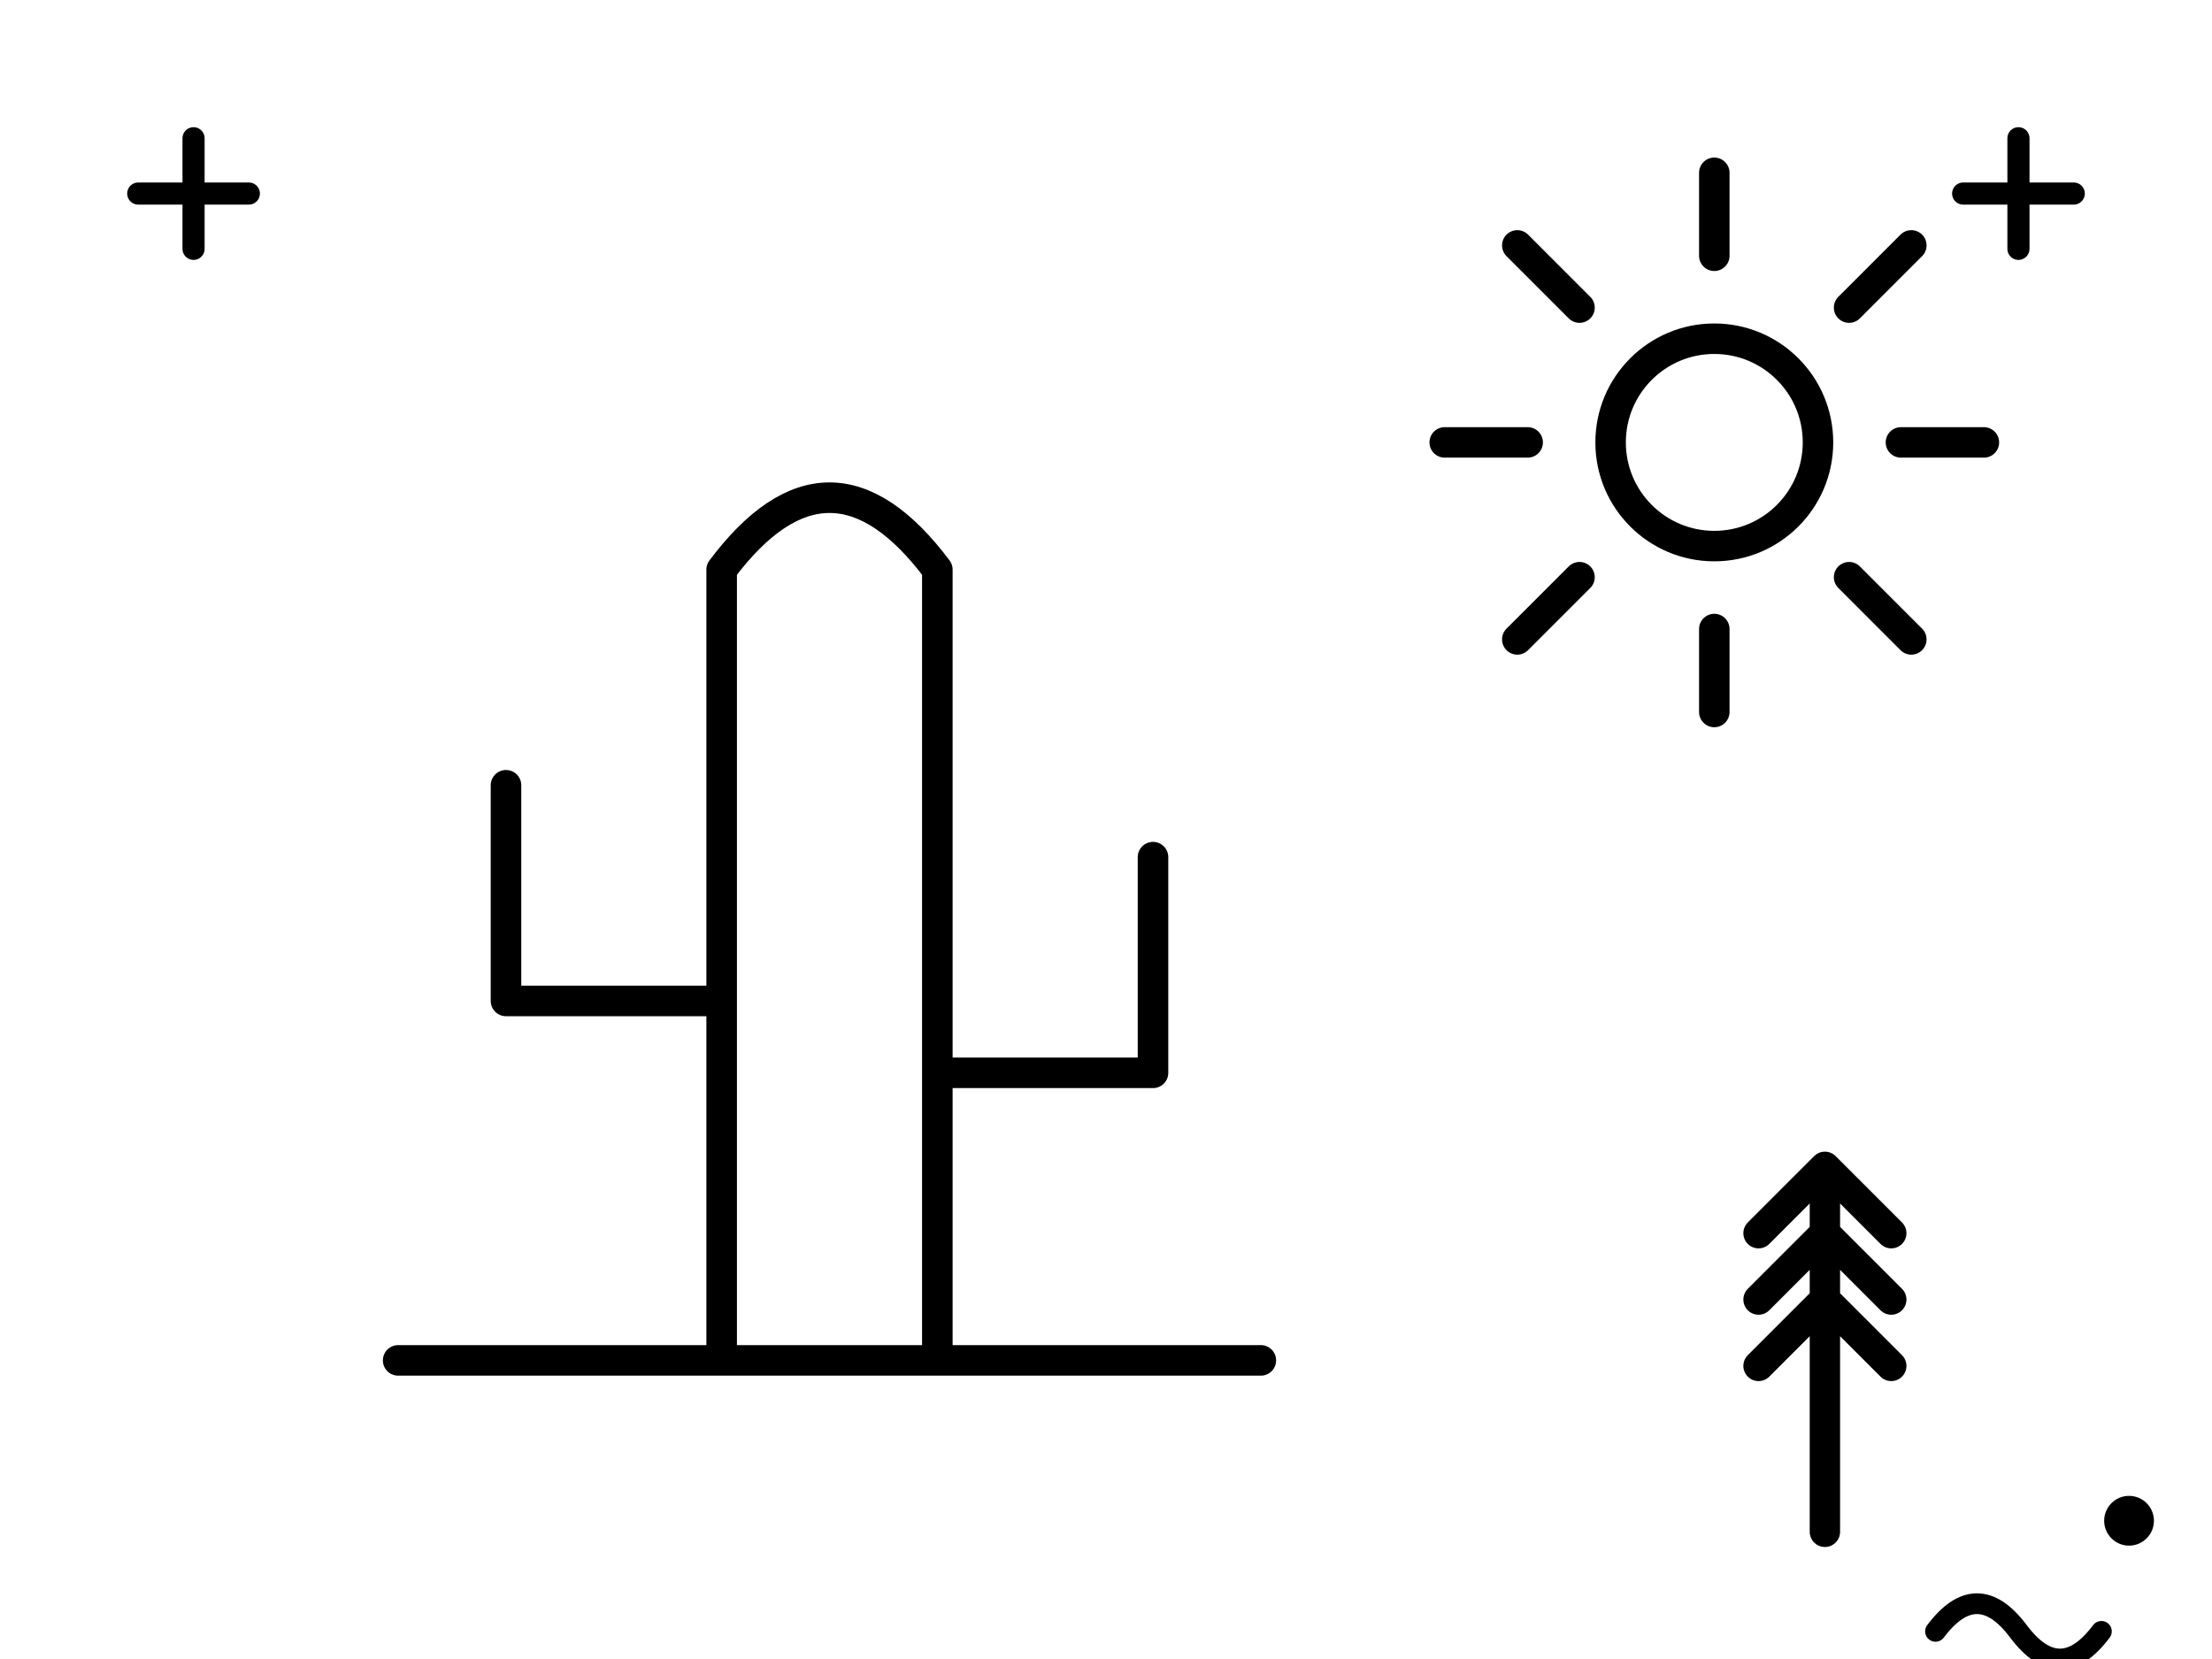
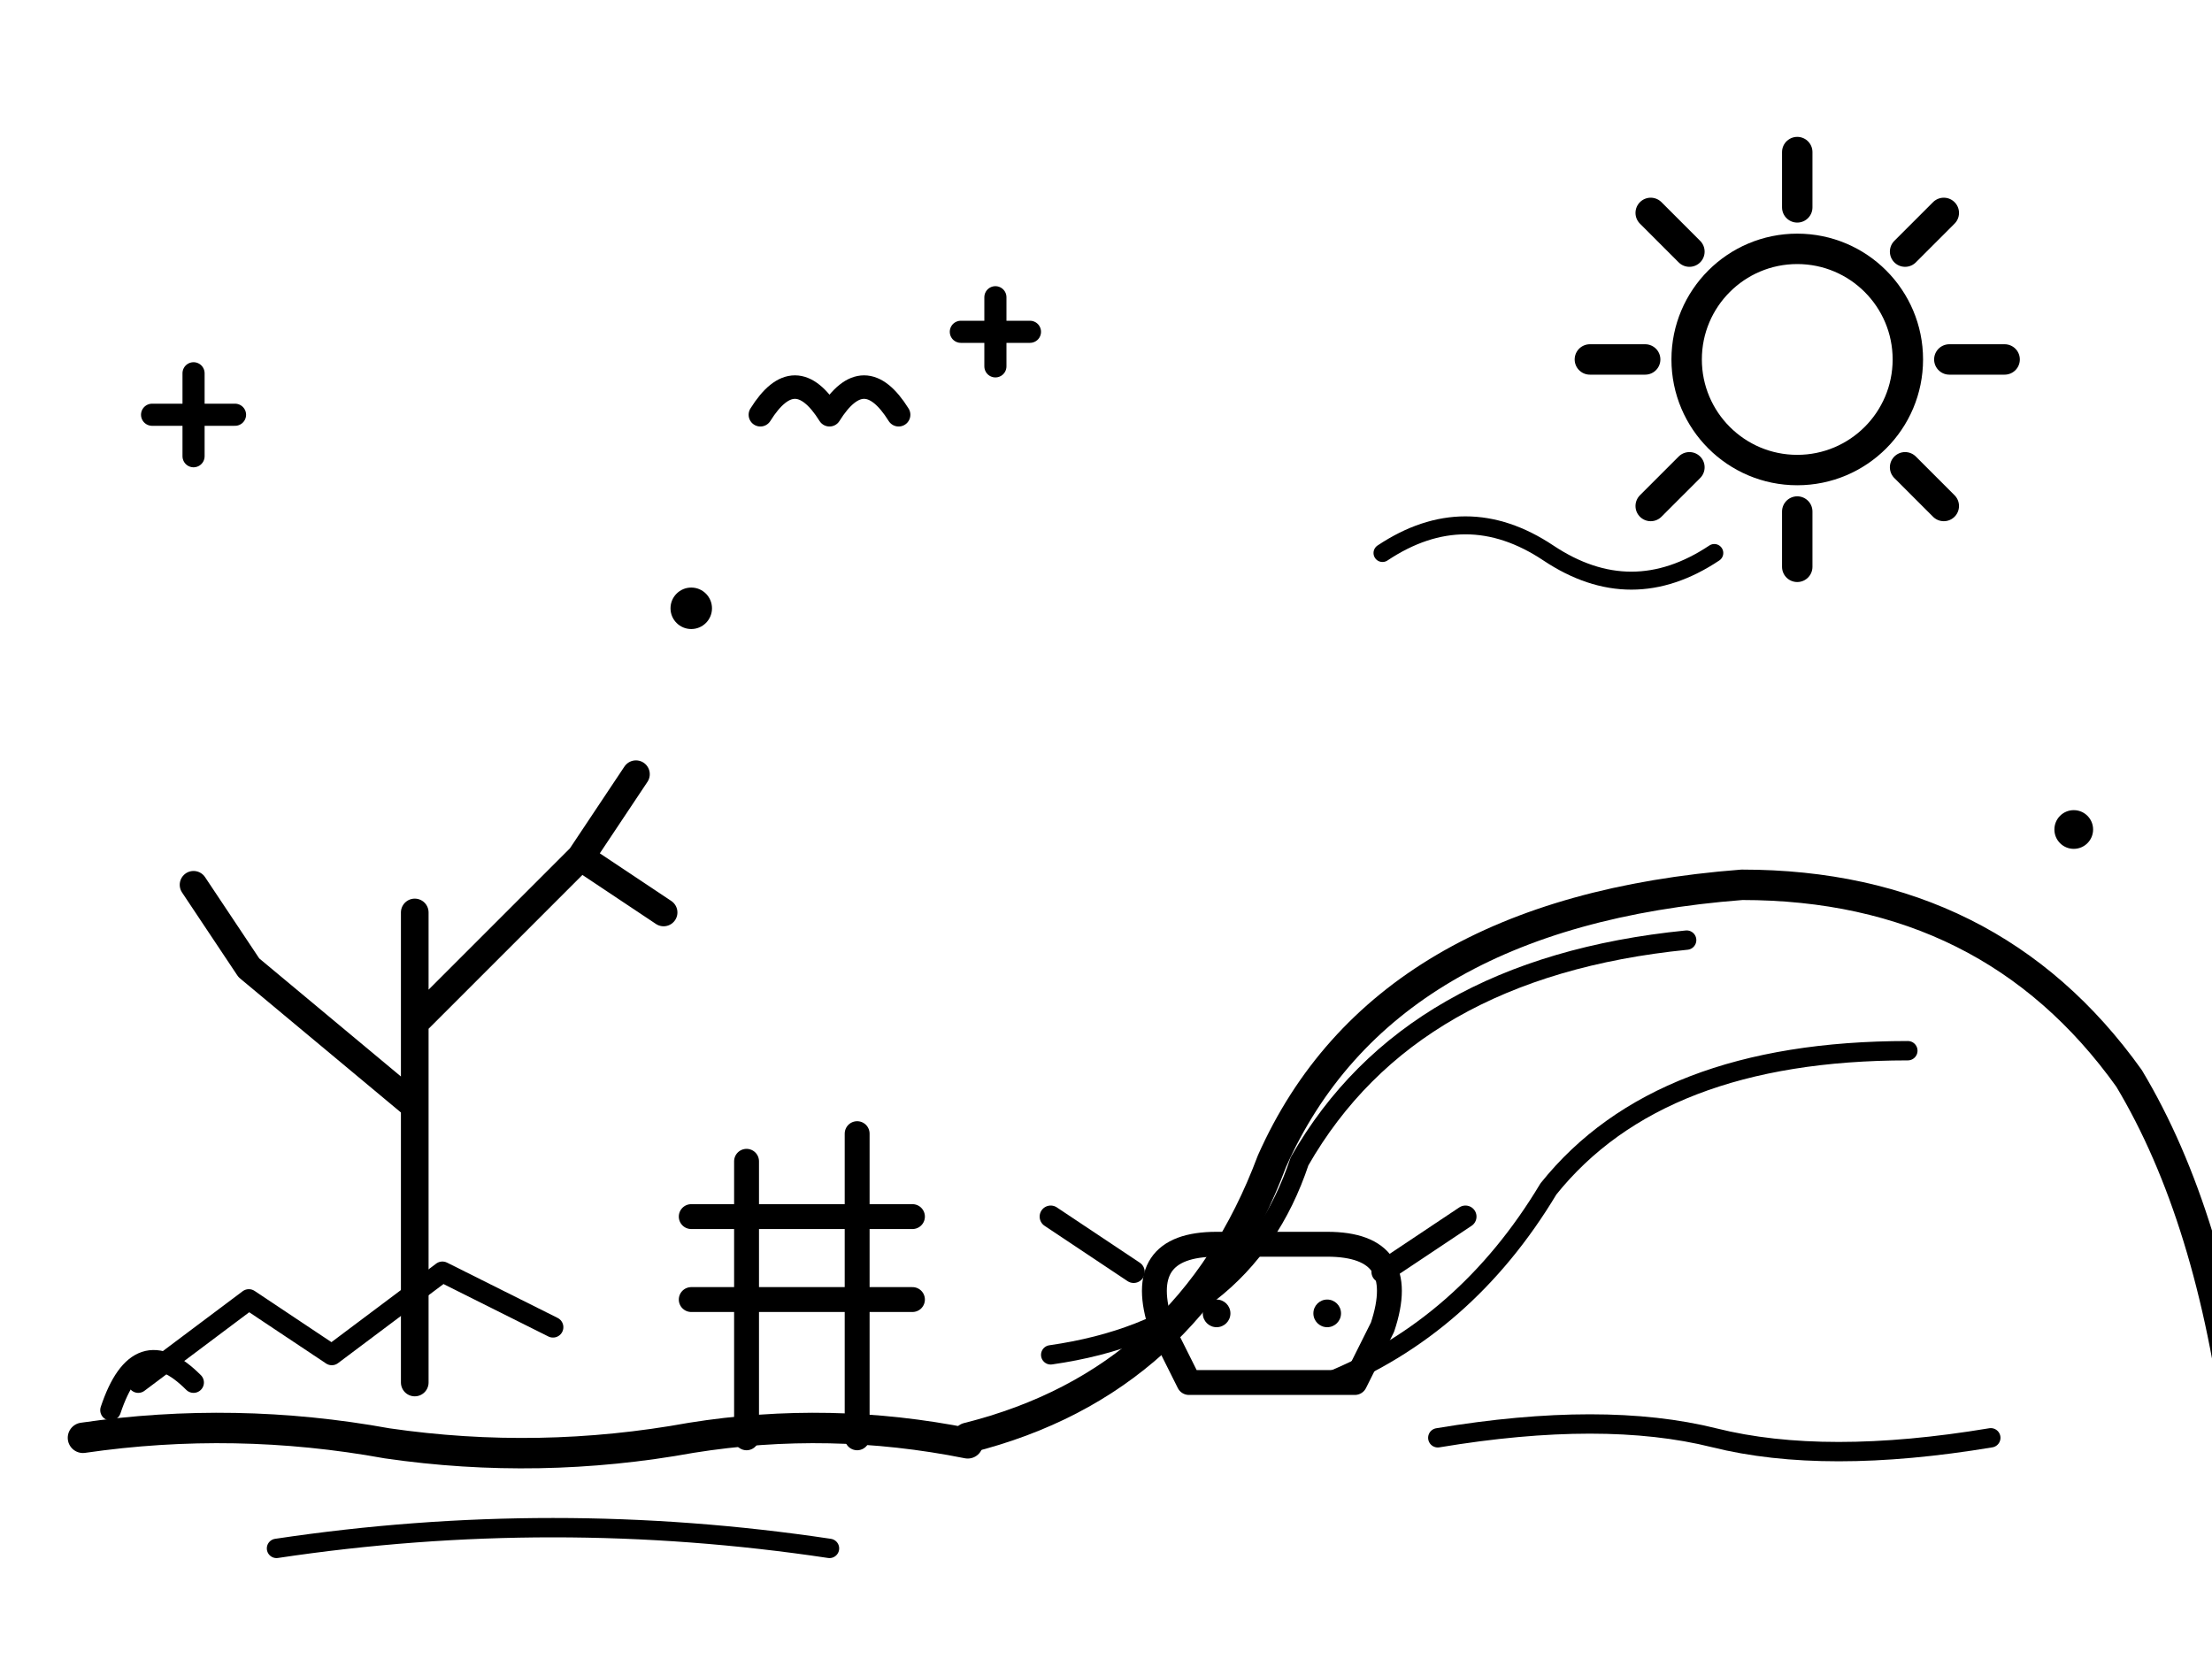
<svg xmlns="http://www.w3.org/2000/svg" viewBox="0 0 160 120" fill="none" stroke="#000" stroke-width="2.2" stroke-linecap="round" stroke-linejoin="round">
-   <g transform="translate(60 62) scale(2.6)" stroke-width="0.85">
-     <path d="M-3 14V-8Q0-12 3-8V14M-3 4H-9V-2M3 6H9V0M-12 14H12" />
-   </g>
-   <g transform="translate(124 32) scale(1.5)" stroke-width="1.47">
-     <path d="M-5 0a5 5 0 1 0 10 0a5 5 0 1 0-10 0M0-9V-13M0 9V13M-9 0H-13M9 0H13M-6.5-6.5L-9.5-9.5M6.5-6.5L9.5-9.5M-6.5 6.5L-9.5 9.5M6.5 6.5L9.5 9.5" />
-   </g>
-   <g transform="translate(132 94) scale(1.2)" stroke-width="1.83">
-     <path d="M0 14V-8M0-8l-4 4M0-4l-4 4M0 0l-4 4M0-8l4 4M0-4l4 4M0 0l4 4" />
-   </g>
-   <path d="M142 14H150M146 10V18" stroke-width="1.6" />
-   <path d="M10 14H18M14 10V18" stroke-width="1.6" />
-   <circle cx="154" cy="110" r="1.8" fill="#000" stroke="none" />
-   <path d="M140 118q3-4 6 0t6 0" stroke-width="1.5" />
+   <path d="M6 104q11 -1.6 22 0.4q11 1.6 22 -0.4q10 -1.6 20 0.4" />
+   <path d="M70 104q16-4 22-20q8-18 34-20q18 0 28 14q6 10 8 26" stroke-width="2.2" />
+   <path d="M76 98q14-2 18-14q8-14 28-16M96 100q10-4 16-14q8-10 26-10" stroke-width="1.4" />
+   <path d="M104 104q12-2 20 0t20 0" stroke-width="1.4" />
+   <path d="M10 100l8-6l6 4l8-6l8 4" stroke-width="1.5" />
+   <path d="M12 92l6 0" stroke-width="0" />
+   <path d="M30 100V66M30 80l-12-10M30 74l12-12M18 70l-4-6M42 62l4-6M42 62l6 4" stroke-width="2" />
+   <path d="M54 104V84M62 104V82M50 88h16M50 94h16" stroke-width="1.8" />
+   <path d="M84 96q-2-6 4-6h8q6 0 4 6l-2 4h-12z" stroke-width="1.8" />
+   <path d="M82 92l-6-4M100 92l6-4" stroke-width="1.6" />
+   <circle cx="88" cy="95" r="1" fill="#000" stroke="none" />
+   <circle cx="96" cy="95" r="1" fill="#000" stroke="none" />
+   <path d="M8 102q2-6 6-2" stroke-width="1.5" />
+   <circle cx="130" cy="26" r="8" />
+   <path d="M141.0 26.0L145.0 26.0M137.8 33.8L140.6 36.6M130.0 37.0L130.0 41.0M122.2 33.8L119.4 36.6M119.0 26.0L115.0 26.0M122.2 18.2L119.4 15.4M130.0 15.0L130.0 11.0M137.8 18.2L140.6 15.4" />
+   <path d="M120 50q4-4 8 0" stroke-width="0" />
+   <path d="M100 40q6-4 12 0t12 0" stroke-width="1.3" />
+   <path d="M11 30h6M14 27v6" stroke-width="1.6" />
+   <path d="M69.5 24h5M72 21.5v5" stroke-width="1.6" />
+   <circle cx="50" cy="44" r="1.5" fill="#000" stroke="none" />
+   <circle cx="150" cy="60" r="1.4" fill="#000" stroke="none" />
+   <path d="M55 30q2.5 -4 5 0q2.5 -4 5 0" stroke-width="1.7" />
+   <path d="M20 112q20-3 40 0" stroke-width="1.4" />
+   <path d="M110 28l-6 0M104 34l-4 0" stroke-width="0" />
</svg>
